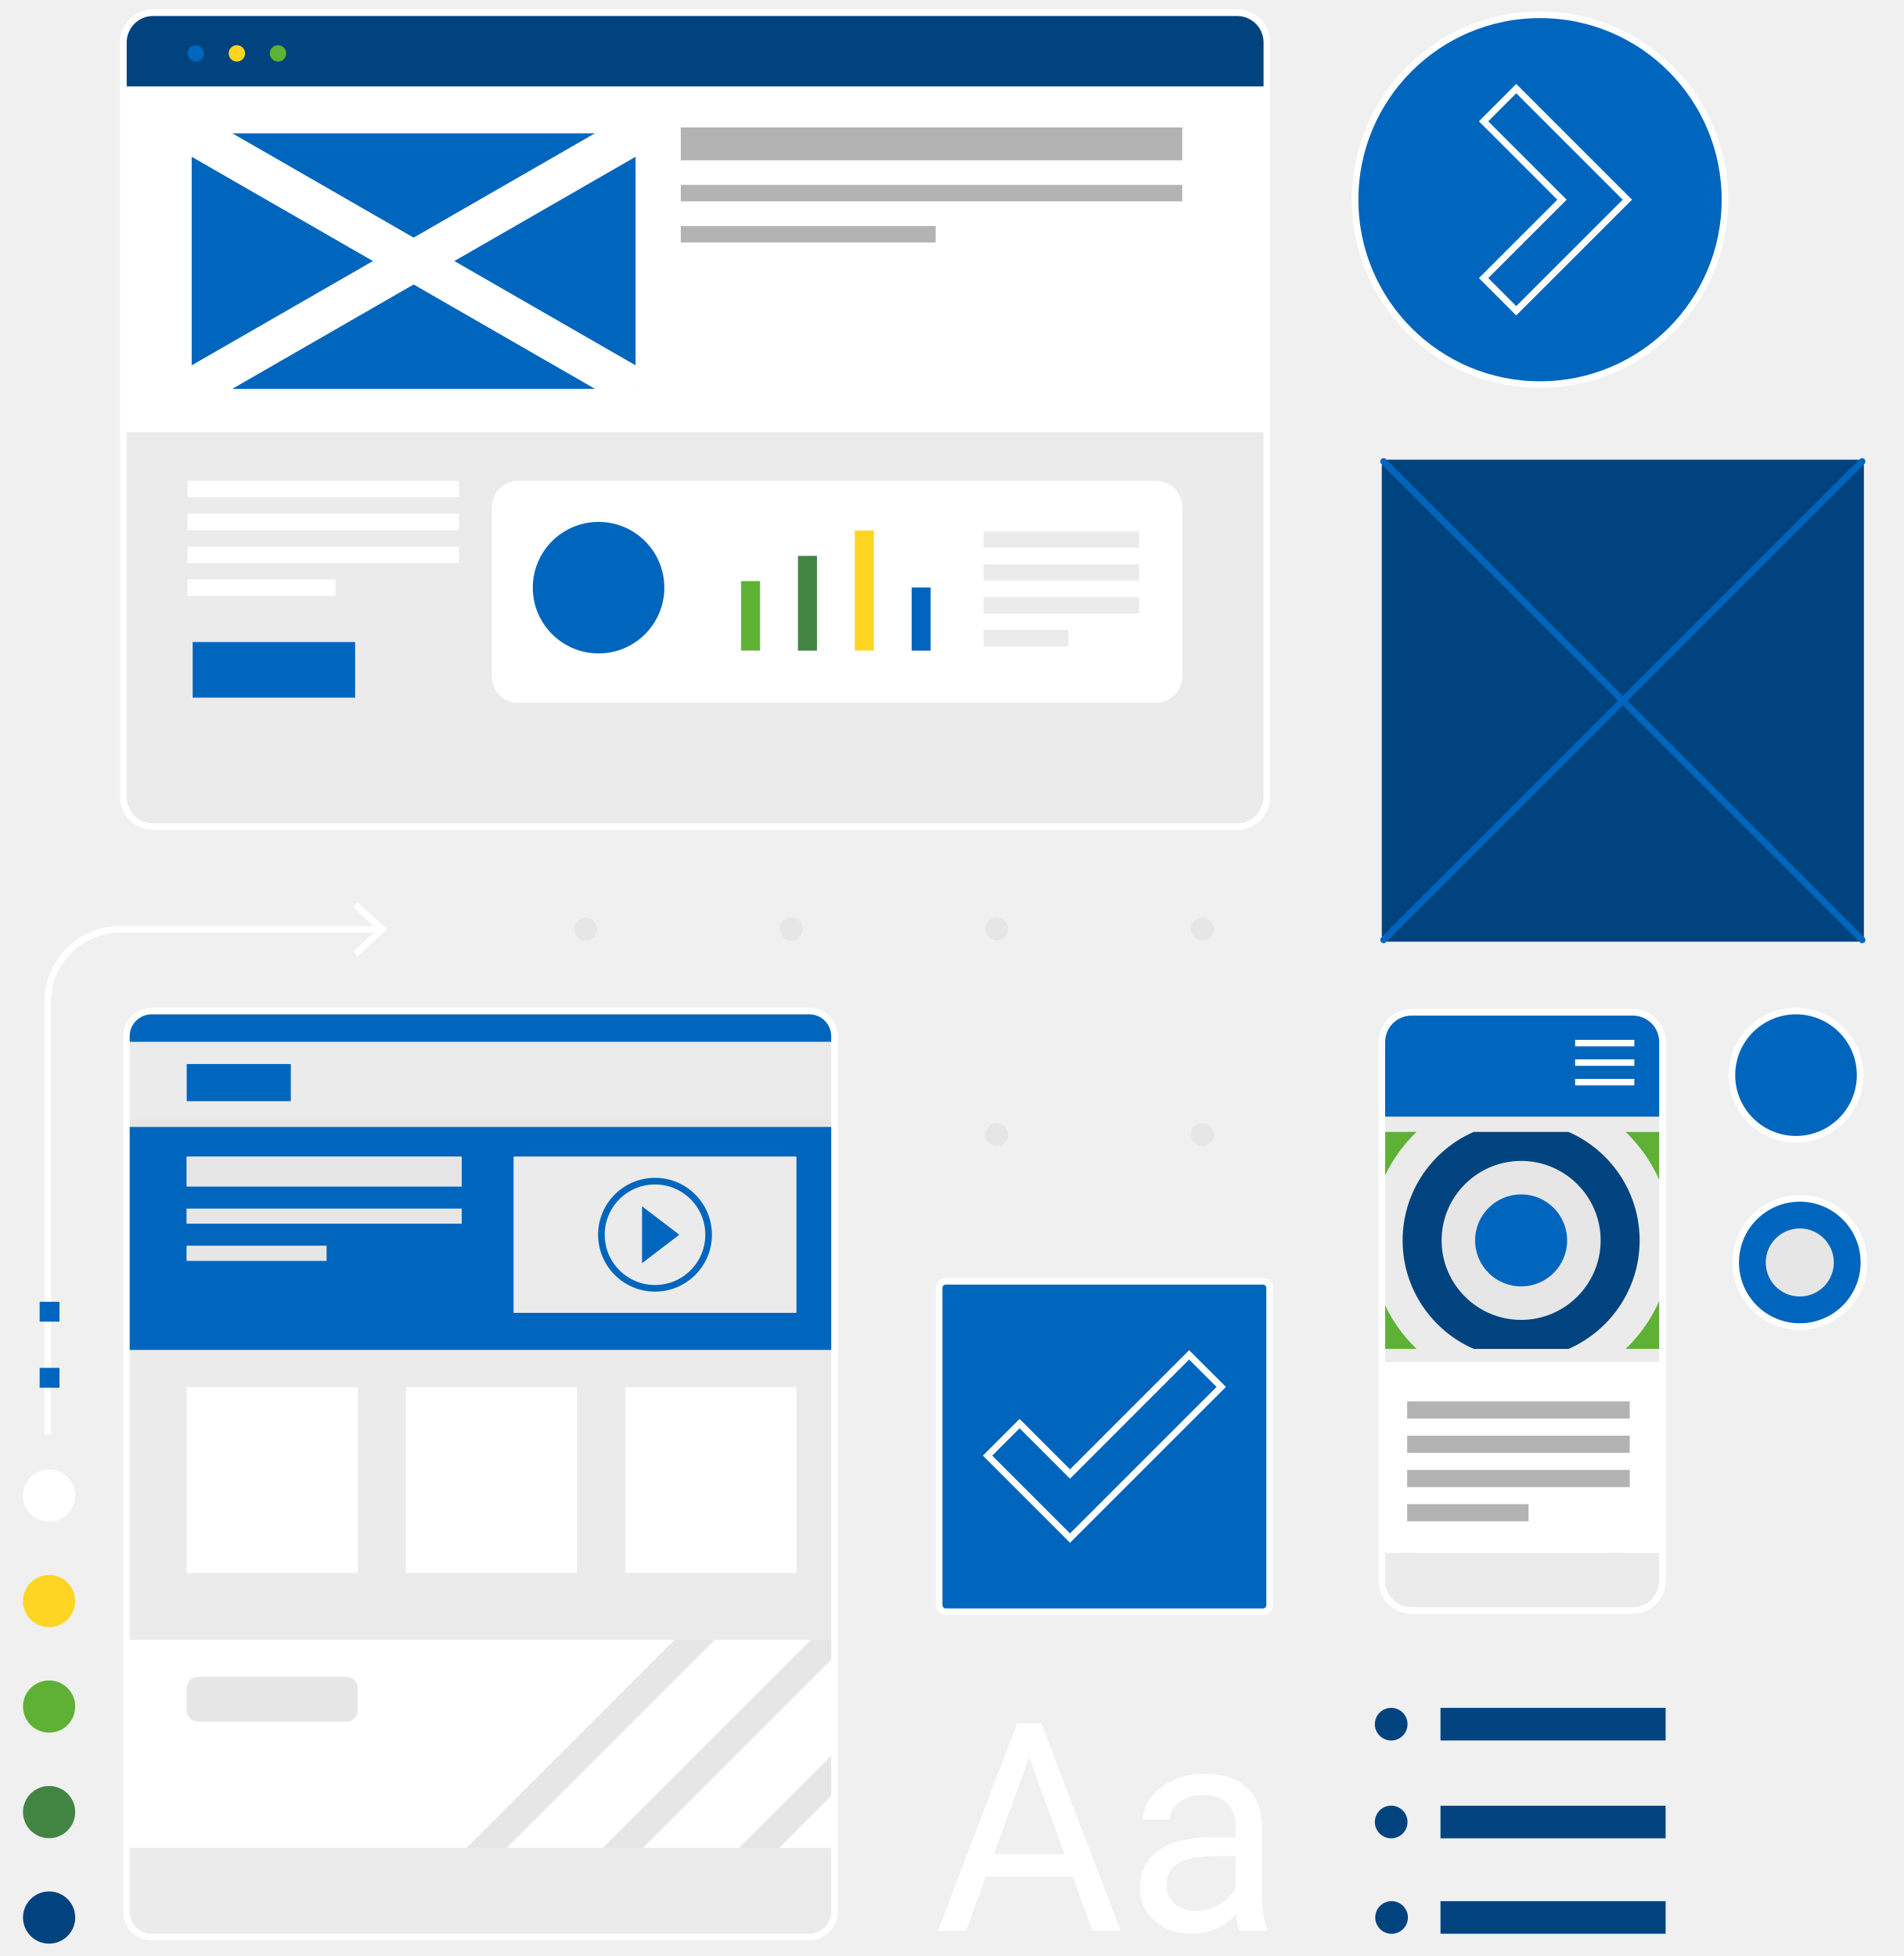
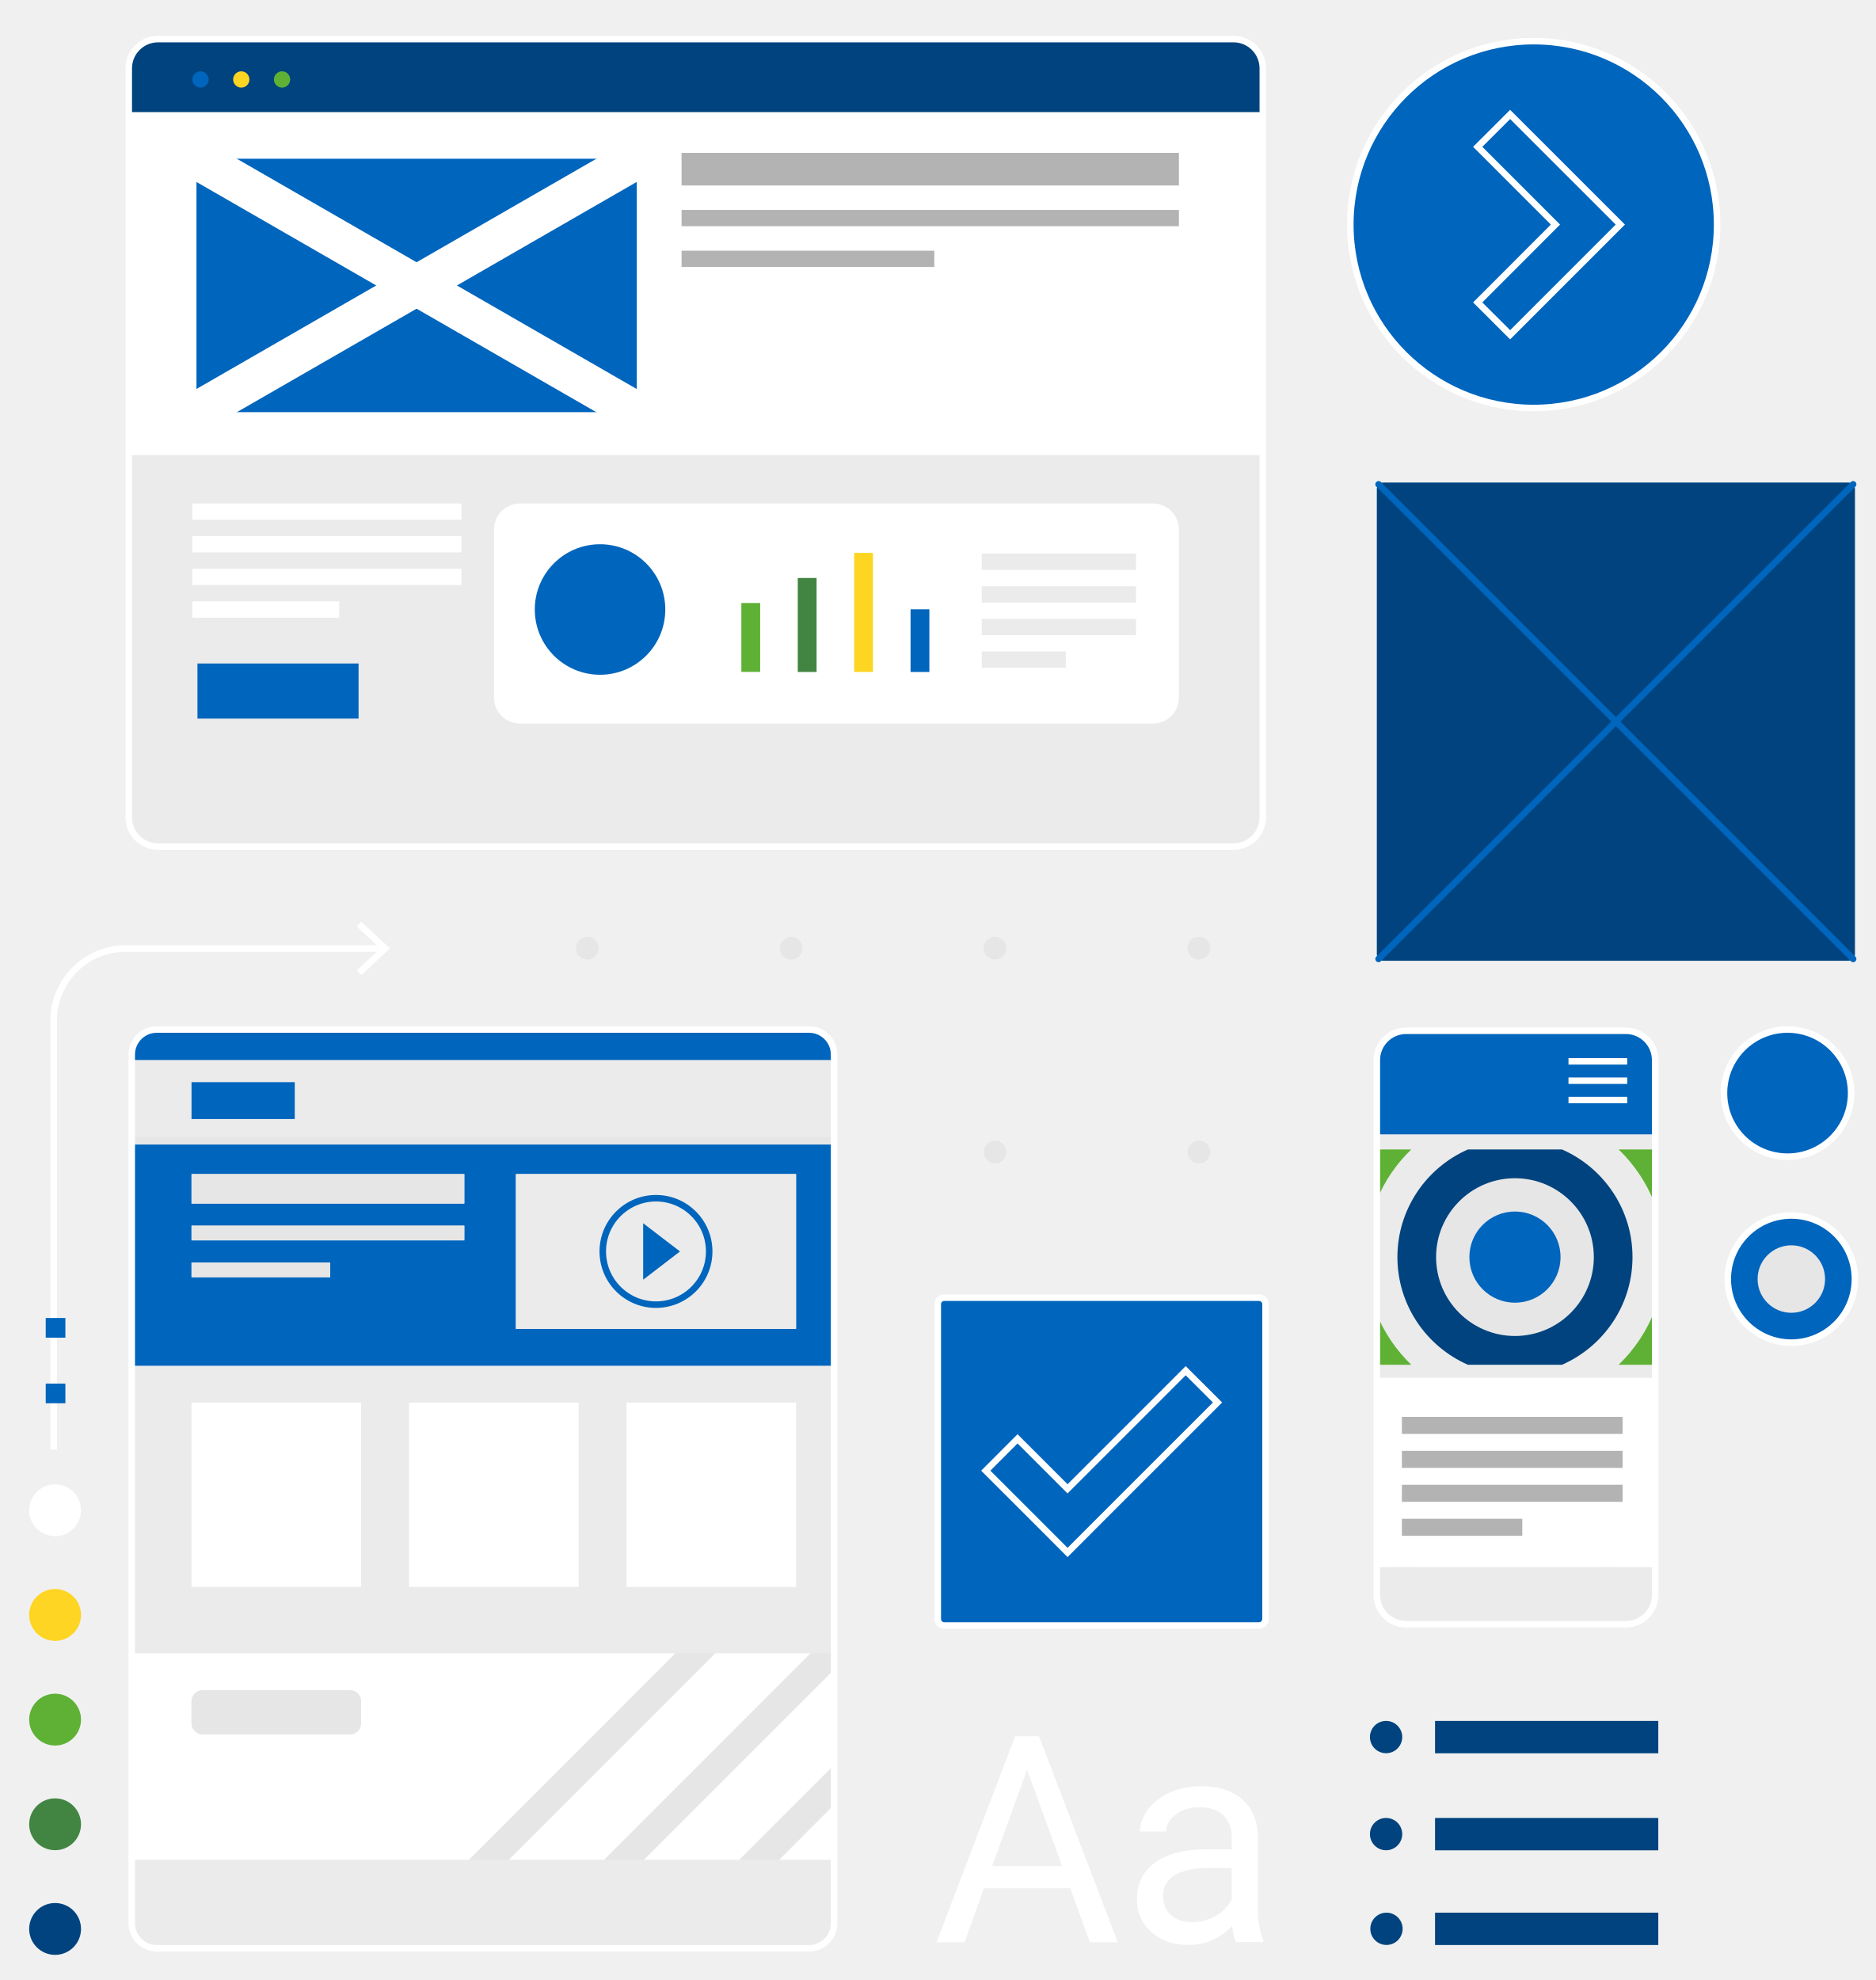
- <svg xmlns="http://www.w3.org/2000/svg" viewBox="0 0 288 296">
-   <circle cx="7.43" cy="226.33" fill="#fff" r="3.95" />
-   <circle cx="7.43" cy="242.29" fill="#fdd522" r="3.95" />
-   <circle cx="7.43" cy="258.25" fill="#5eb135" r="3.95" />
-   <circle cx="7.43" cy="274.22" fill="#428542" r="3.95" />
-   <circle cx="7.43" cy="290.18" fill="#00437e" r="3.95" />
-   <path d="m7.21 217.05v-65.42c0-6.08 4.93-11 11-11h39.22" fill="none" stroke="#fff" stroke-miterlimit="10" />
-   <path d="m54.12 144.72-.68-.73 3.61-3.36-3.61-3.35.68-.74 4.4 4.09z" fill="#fff" />
+ <svg xmlns="http://www.w3.org/2000/svg" viewBox="0 0 288 304">
+   <circle cx="8.46" cy="231.88" fill="#fff" r="3.98" />
+   <circle cx="8.46" cy="247.95" fill="#fdd522" r="3.98" />
+   <circle cx="8.46" cy="264.02" fill="#5eb135" r="3.98" />
+   <circle cx="8.46" cy="280.09" fill="#428542" r="3.98" />
+   <circle cx="8.46" cy="296.16" fill="#00437e" r="3.98" />
+   <path d="m8.24 222.55v-65.85c0-6.12 4.96-11.07 11.07-11.07h39.49" fill="none" stroke="#fff" stroke-miterlimit="10" />
+   <path d="m55.48 149.71-.68-.73 3.61-3.36-3.61-3.35.68-.74 4.4 4.09z" fill="#fff" />
  <g fill="#e6e6e6">
-     <circle cx="244.12" cy="16.19" r="1.73" />
-     <circle cx="244.12" cy="47.29" r="1.73" />
-     <circle cx="244.12" cy="171.69" r="1.73" />
-     <circle cx="244.12" cy="202.79" r="1.73" />
-     <circle cx="244.12" cy="233.89" r="1.73" />
-     <circle cx="213.02" cy="16.19" r="1.73" />
-     <circle cx="213.02" cy="47.29" r="1.73" />
-     <circle cx="213.02" cy="171.69" r="1.73" />
-     <circle cx="213.02" cy="202.79" r="1.73" />
-     <circle cx="213.02" cy="233.89" r="1.73" />
-     <circle cx="181.92" cy="16.19" r="1.73" />
-     <circle cx="181.92" cy="47.29" r="1.73" />
-     <circle cx="181.92" cy="78.39" r="1.73" />
-     <circle cx="181.92" cy="109.49" r="1.73" />
-     <circle cx="181.92" cy="140.59" r="1.73" />
-     <circle cx="181.92" cy="171.69" r="1.73" />
-     <circle cx="181.92" cy="202.79" r="1.73" />
-     <circle cx="181.92" cy="233.89" r="1.73" />
-     <circle cx="150.82" cy="16.19" r="1.73" />
-     <circle cx="150.82" cy="47.29" r="1.73" />
-     <circle cx="150.82" cy="78.39" r="1.73" />
-     <circle cx="150.82" cy="109.49" r="1.73" />
-     <circle cx="150.82" cy="140.59" r="1.73" />
-     <circle cx="150.82" cy="171.69" r="1.73" />
-     <circle cx="150.82" cy="202.79" r="1.73" />
-     <circle cx="150.82" cy="233.89" r="1.73" />
-     <circle cx="119.72" cy="16.19" r="1.73" />
-     <circle cx="119.72" cy="47.29" r="1.73" />
-     <circle cx="119.72" cy="78.39" r="1.73" />
-     <circle cx="119.72" cy="109.49" r="1.73" />
-     <circle cx="119.72" cy="140.59" r="1.73" />
-     <circle cx="119.72" cy="171.69" r="1.73" />
-     <circle cx="119.72" cy="202.79" r="1.73" />
-     <circle cx="119.72" cy="233.89" r="1.73" />
-     <circle cx="88.62" cy="16.19" r="1.73" />
-     <circle cx="88.62" cy="47.29" r="1.73" />
-     <circle cx="88.62" cy="78.39" r="1.73" />
-     <circle cx="88.62" cy="109.49" r="1.73" />
-     <circle cx="88.62" cy="140.59" r="1.73" />
-     <circle cx="88.62" cy="171.69" r="1.73" />
-     <circle cx="88.62" cy="202.79" r="1.73" />
-     <circle cx="88.62" cy="233.89" r="1.73" />
-     <circle cx="57.52" cy="16.19" r="1.73" />
-     <circle cx="57.52" cy="47.29" r="1.73" />
-     <circle cx="57.52" cy="78.39" r="1.73" />
-     <circle cx="57.52" cy="109.49" r="1.73" />
-     <circle cx="57.52" cy="171.69" r="1.73" />
-     <circle cx="57.52" cy="202.79" r="1.73" />
-     <circle cx="57.52" cy="233.89" r="1.73" />
+     <circle cx="246.7" cy="20.36" r="1.74" />
+     <circle cx="246.7" cy="51.66" r="1.74" />
+     <circle cx="246.7" cy="176.88" r="1.74" />
+     <circle cx="246.7" cy="208.18" r="1.74" />
+     <circle cx="246.7" cy="239.49" r="1.74" />
+     <circle cx="215.4" cy="20.36" r="1.74" />
+     <circle cx="215.4" cy="51.66" r="1.74" />
+     <circle cx="215.4" cy="176.88" r="1.74" />
+     <circle cx="215.4" cy="208.18" r="1.74" />
+     <circle cx="215.4" cy="239.49" r="1.74" />
+     <circle cx="184.09" cy="20.36" r="1.74" />
+     <circle cx="184.09" cy="51.66" r="1.74" />
+     <circle cx="184.09" cy="82.97" r="1.74" />
+     <circle cx="184.09" cy="114.27" r="1.74" />
+     <circle cx="184.09" cy="145.58" r="1.74" />
+     <circle cx="184.09" cy="176.88" r="1.74" />
+     <circle cx="184.09" cy="208.18" r="1.74" />
+     <circle cx="184.09" cy="239.49" r="1.74" />
+     <circle cx="152.79" cy="20.36" r="1.74" />
+     <circle cx="152.79" cy="51.66" r="1.74" />
+     <circle cx="152.79" cy="82.97" r="1.74" />
+     <circle cx="152.79" cy="114.27" r="1.74" />
+     <circle cx="152.79" cy="145.58" r="1.74" />
+     <circle cx="152.79" cy="176.88" r="1.74" />
+     <circle cx="152.79" cy="208.18" r="1.74" />
+     <circle cx="152.79" cy="239.49" r="1.74" />
+     <circle cx="121.49" cy="20.36" r="1.74" />
+     <circle cx="121.49" cy="51.66" r="1.74" />
+     <circle cx="121.49" cy="82.97" r="1.74" />
+     <circle cx="121.49" cy="114.27" r="1.74" />
+     <circle cx="121.49" cy="145.58" r="1.74" />
+     <circle cx="121.49" cy="176.88" r="1.74" />
+     <circle cx="121.49" cy="208.18" r="1.74" />
+     <circle cx="121.49" cy="239.49" r="1.74" />
+     <circle cx="90.18" cy="20.36" r="1.74" />
+     <circle cx="90.18" cy="51.66" r="1.74" />
+     <circle cx="90.18" cy="82.97" r="1.74" />
+     <circle cx="90.18" cy="114.27" r="1.74" />
+     <circle cx="90.18" cy="145.58" r="1.74" />
+     <circle cx="90.18" cy="176.88" r="1.74" />
+     <circle cx="90.18" cy="208.18" r="1.74" />
+     <circle cx="90.18" cy="239.49" r="1.74" />
+     <circle cx="58.88" cy="20.36" r="1.74" />
+     <circle cx="58.88" cy="51.66" r="1.74" />
+     <circle cx="58.88" cy="82.97" r="1.74" />
+     <circle cx="58.88" cy="114.27" r="1.74" />
+     <circle cx="58.88" cy="176.88" r="1.74" />
+     <circle cx="58.88" cy="208.18" r="1.74" />
+     <circle cx="58.88" cy="239.49" r="1.74" />
  </g>
-   <rect fill="#ebebeb" height="140.13" rx="4" width="106.94" x="19.22" y="153" />
-   <path d="m28.25 161.02h15.75v5.62h-15.75z" fill="#0065bd" />
-   <path d="m126.17 157.65v-1.23c0-1.89-1.53-3.42-3.42-3.42h-100.11c-1.89 0-3.42 1.53-3.42 3.42v1.23z" fill="#0065bd" />
-   <path d="m19.22 169.42h106.94v1.12h-106.94z" fill="#e6e6e6" />
-   <path d="m19.22 204.28h106.95v-33.74h-106.95zm58.51-29.24h42.74v23.62h-42.74zm-49.49 0h41.61v4.5h-41.6v-4.5zm0 7.87h41.61v2.25h-41.6v-2.25zm21.15 5.62v2.25h-21.14v-2.25h21.15z" fill="#0065bd" />
-   <path d="m120.47 175.04h-42.74v23.62h42.74zm-21.09 20.85c-4.89 0-8.86-3.98-8.86-8.86s3.98-8.86 8.86-8.86 8.86 3.98 8.86 8.86-3.98 8.86-8.86 8.86z" fill="#ebebeb" />
-   <path d="m28.25 175.04h41.61v4.5h-41.61z" fill="#e6e6e6" />
-   <path d="m28.25 182.91h41.61v2.25h-41.61z" fill="#e6e6e6" />
-   <path d="m28.25 188.54h21.15v2.25h-21.15z" fill="#e6e6e6" />
-   <path d="m28.25 209.91h25.87v28.12h-25.87z" fill="#fff" />
-   <path d="m19.22 248.15v31.49h51.37l31.49-31.49zm33.18 12.37h-22.45c-.94 0-1.71-.76-1.71-1.71v-3.33c0-.94.76-1.71 1.71-1.71h22.45c.94 0 1.71.76 1.71 1.71v3.33c0 .94-.76 1.71-1.71 1.71z" fill="#fff" />
-   <path d="m126.17 250.72-28.92 28.92h14.58l14.34-14.34z" fill="#fff" />
-   <path d="m108.12 248.15-31.49 31.49h14.58l31.49-31.49z" fill="#fff" />
-   <path d="m126.17 271.33-8.3 8.31h8.3z" fill="#fff" />
-   <path d="m102.08 248.15-31.49 31.49h6.04l31.49-31.49z" fill="#e6e6e6" />
-   <path d="m126.17 248.15h-3.47l-31.49 31.49h6.04l28.92-28.92z" fill="#e6e6e6" />
-   <path d="m126.17 265.3-14.34 14.34h6.04l8.3-8.31z" fill="#e6e6e6" />
-   <rect fill="#e6e6e6" height="6.75" rx="1.71" width="25.87" x="28.25" y="253.77" />
-   <path d="m94.6 209.91h25.87v28.12h-25.87z" fill="#fff" />
-   <path d="m61.42 209.91h25.87v28.12h-25.87z" fill="#fff" />
-   <circle cx="99.1" cy="186.85" fill="none" r="8.11" stroke="#0065bd" stroke-miterlimit="10" />
-   <path d="m97.14 182.55v4.3 4.3l2.82-2.15 2.81-2.15-2.81-2.15z" fill="#0065bd" />
-   <rect fill="none" height="140.13" rx="3.82" stroke="#fff" stroke-miterlimit="10" width="107.14" x="19.12" y="153" />
-   <path d="m162.29 283.98h-13.16l-2.96 8.22h-4.27l12-31.42h3.63l12.02 31.42h-4.25l-3-8.22zm-11.91-3.39h10.68l-5.35-14.7z" fill="#fff" />
-   <path d="m187.56 292.2c-.23-.46-.42-1.28-.56-2.46-1.86 1.93-4.07 2.89-6.65 2.89-2.3 0-4.19-.65-5.66-1.95s-2.21-2.95-2.21-4.95c0-2.43.92-4.32 2.77-5.66s4.45-2.02 7.8-2.02h3.88v-1.83c0-1.4-.42-2.51-1.25-3.33-.83-.83-2.06-1.24-3.69-1.24-1.42 0-2.62.36-3.58 1.08s-1.45 1.59-1.45 2.61h-4.01c0-1.17.41-2.29 1.24-3.38s1.95-1.95 3.37-2.58 2.97-.95 4.67-.95c2.69 0 4.8.67 6.32 2.02s2.32 3.2 2.37 5.56v10.75c0 2.14.27 3.85.82 5.11v.35h-4.19zm-6.62-3.04c1.25 0 2.44-.32 3.56-.97s1.93-1.49 2.44-2.53v-4.79h-3.13c-4.89 0-7.34 1.43-7.34 4.29 0 1.25.42 2.23 1.25 2.93s1.91 1.06 3.22 1.06z" fill="#fff" />
-   <circle cx="270.76" cy="193.86" fill="#e6e6e6" r="2" />
-   <circle cx="210.48" cy="260.92" fill="#00437e" r="2.47" />
-   <path d="m217.94 258.45h34.06v4.93h-34.06z" fill="#00437e" />
-   <circle cx="210.48" cy="275.72" fill="#00437e" r="2.47" />
-   <path d="m217.94 273.26h34.06v4.93h-34.06z" fill="#00437e" />
-   <circle cx="210.54" cy="290.17" fill="#00437e" r="2.47" />
-   <path d="m217.94 287.7h34.06v4.93h-34.06z" fill="#00437e" />
-   <rect fill="#0065bd" height="50" rx="1" stroke="#fff" stroke-miterlimit="10" width="50" x="142.09" y="193.9" />
-   <path d="m161.89 223.06-7.63-7.63-4.85 4.85 7.63 7.63 4.85 4.85 4.85-4.85 18.03-18.03-4.86-4.85z" fill="#0065bd" stroke="#fff" stroke-miterlimit="10" />
-   <path d="m251.54 168.98h-42.47v2.3h5.26c-2.25 2.16-4.05 4.78-5.26 7.7v17.44c1.21 2.92 3.01 5.54 5.26 7.7h-5.26v1.99h42.47v-37.14zm-14.23 35.15h-14.34c-6.33-2.77-10.76-9.09-10.76-16.42s4.43-13.65 10.76-16.42h14.34c6.33 2.77 10.76 9.09 10.76 16.42s-4.43 13.65-10.76 16.42zm14.23 0h-5.59c2.45-2.36 4.38-5.26 5.59-8.51zm-5.59-32.85h5.59v8.51c-1.21-3.25-3.13-6.15-5.59-8.51z" fill="#ebebeb" />
-   <path d="m230.14 175.68c-6.63 0-12.03 5.4-12.03 12.03s5.4 12.03 12.03 12.03 12.03-5.4 12.03-12.03-5.4-12.03-12.03-12.03zm0 18.99c-3.84 0-6.96-3.11-6.96-6.96s3.11-6.96 6.96-6.96 6.96 3.11 6.96 6.96-3.11 6.96-6.96 6.96z" fill="#e6e6e6" />
-   <path d="m209.06 234.99v4.97c0 2.17 1.76 3.93 3.93 3.93h34.61c2.17 0 3.93-1.76 3.93-3.93v-4.97z" fill="#ebebeb" />
-   <path d="m251.54 156.93c0-2.17-1.76-3.93-3.93-3.93h-34.61c-2.17 0-3.93 1.76-3.93 3.93v12.05h42.47z" fill="#0065bd" />
-   <path d="m238.31 157.36h8.96v.98h-8.96z" fill="#fff" />
-   <path d="m238.31 160.31h8.96v.98h-8.96z" fill="#fff" />
-   <path d="m238.31 163.27h8.96v.98h-8.96z" fill="#fff" />
-   <path d="m230.14 180.75c-3.84 0-6.96 3.11-6.96 6.96s3.11 6.96 6.96 6.96 6.96-3.11 6.96-6.96-3.11-6.96-6.96-6.96z" fill="#0065bd" />
-   <path d="m237.31 171.29h-14.34c-6.33 2.77-10.76 9.09-10.76 16.42s4.43 13.65 10.76 16.42h14.34c6.33-2.77 10.76-9.09 10.76-16.42s-4.43-13.65-10.76-16.42zm-7.17 28.45c-6.63 0-12.03-5.4-12.03-12.03s5.4-12.03 12.03-12.03 12.03 5.4 12.03 12.03-5.4 12.03-12.03 12.03z" fill="#00437e" />
-   <path d="m251.54 204.13v-8.51c-1.21 3.25-3.13 6.15-5.59 8.51z" fill="#5eb135" />
-   <path d="m209.06 171.29v7.7c1.21-2.92 3.01-5.54 5.26-7.7z" fill="#5eb135" />
-   <path d="m245.95 171.29c2.45 2.36 4.38 5.26 5.59 8.51v-8.51z" fill="#5eb135" />
-   <path d="m209.06 196.43v7.7h5.26c-2.25-2.16-4.04-4.78-5.26-7.7z" fill="#5eb135" />
-   <path d="m251.54 206.12h-42.47v28.87h42.47zm-20.28 24.09h-18.36v-2.59h18.36zm15.3-5.18h-33.67v-2.59h33.67zm0-5.18h-33.67v-2.59h33.67zm-33.67-5.18v-2.59h33.67v2.59z" fill="#fff" />
-   <path d="m212.9 212.08h33.67v2.59h-33.67z" fill="#b3b3b3" />
-   <path d="m212.9 217.26h33.67v2.59h-33.67z" fill="#b3b3b3" />
-   <path d="m212.9 222.45h33.67v2.59h-33.67z" fill="#b3b3b3" />
-   <path d="m212.9 227.63h18.36v2.59h-18.36z" fill="#b3b3b3" />
-   <rect fill="none" height="90.53" rx="4.5" stroke="#fff" stroke-miterlimit="10" width="42.46" x="209.07" y="153.19" />
-   <circle cx="271.73" cy="162.7" fill="#0065bd" r="9.7" stroke="#fff" stroke-miterlimit="10" />
-   <circle cx="272.3" cy="191.05" fill="#0065bd" r="9.7" stroke="#fff" stroke-miterlimit="10" />
-   <circle cx="272.3" cy="191.05" fill="#e6e6e6" r="5.15" />
-   <circle cx="233" cy="30.22" fill="#0065bd" r="27.98" stroke="#fff" stroke-miterlimit="10" />
-   <path d="m229.4 47.03-4.94-4.95 11.86-11.86-11.86-11.86 4.94-4.95 16.81 16.81z" fill="none" stroke="#fff" stroke-miterlimit="10" />
-   <rect fill="#ebebeb" height="123.16" rx="4" width="172.92" x="18.71" y="1.93" />
-   <path d="m18.71 13.06h172.6v52.33h-172.6z" fill="#fff" />
-   <path d="m187.85 1.93h-165.36c-2.09 0-3.78 1.69-3.78 3.78v7.36h172.92v-7.37c0-2.09-1.69-3.78-3.78-3.78z" fill="#00437e" />
-   <rect fill="#fff" height="33.58" rx="4" width="104.48" x="74.4" y="72.76" />
-   <path d="m53.72 105.57h-24.57v-8.41h24.58v8.41z" fill="#0065bd" />
-   <path d="m103 19.28h75.87v4.98h-75.87z" fill="#b3b3b3" />
-   <path d="m28.38 72.76h41.05v2.49h-41.05z" fill="#fff" />
-   <path d="m28.38 77.74h41.05v2.49h-41.05z" fill="#fff" />
-   <path d="m28.38 82.71h41.05v2.49h-41.05z" fill="#fff" />
-   <path d="m28.38 87.69h22.39v2.49h-22.39z" fill="#fff" />
-   <path d="m148.8 80.41h23.54v2.49h-23.54z" fill="#ebebeb" />
-   <path d="m148.8 85.38h23.54v2.49h-23.54z" fill="#ebebeb" />
-   <path d="m148.8 90.36h23.54v2.49h-23.54z" fill="#ebebeb" />
-   <path d="m148.8 95.33h12.84v2.49h-12.84z" fill="#ebebeb" />
-   <path d="m103 27.98h75.87v2.49h-75.87z" fill="#b3b3b3" />
-   <path d="m103 34.2h38.56v2.49h-38.56z" fill="#b3b3b3" />
-   <path d="m29 20.18h67.16v38.66h-67.16z" fill="#0065bd" />
-   <path d="m94.86 61.63-67.17-38.66 2.61-5.59 67.17 38.66z" fill="#fff" />
-   <path d="m30.3 61.63-2.61-5.59 67.17-38.66 2.61 5.59z" fill="#fff" />
-   <circle cx="29.62" cy="8.08" fill="#0065bd" r="1.24" />
-   <circle cx="35.84" cy="8.08" fill="#fdd522" r="1.24" />
-   <circle cx="42.06" cy="8.08" fill="#5eb135" r="1.24" />
-   <circle cx="90.56" cy="88.93" fill="#0065bd" r="9.95" />
-   <path d="m112.13 87.94h2.87v10.51h-2.87z" fill="#5eb135" />
-   <path d="m120.73 84.12h2.87v14.34h-2.87z" fill="#428542" />
-   <path d="m129.33 80.29h2.87v18.16h-2.87z" fill="#fdd522" />
-   <path d="m137.93 88.9h2.87v9.56h-2.87z" fill="#0065bd" />
-   <rect fill="none" height="123.17" rx="4.5" stroke="#fff" stroke-miterlimit="10" width="173" x="18.67" y="1.92" />
-   <rect fill="#00437e" height="72.94" rx="1" width="72.94" x="209.06" y="69.56" />
-   <path d="m209.33 142.23 72.4-72.4" fill="none" stroke="#0065bd" stroke-linecap="round" stroke-miterlimit="10" />
-   <path d="m281.73 142.23-72.4-72.4" fill="none" stroke="#0065bd" stroke-linecap="round" stroke-miterlimit="10" />
-   <path d="m6 197h3v3h-3z" fill="#0065bd" />
-   <path d="m6 207h3v3h-3z" fill="#0065bd" />
+   <rect fill="#ebebeb" height="141.05" rx="4" width="107.65" x="20.33" y="158.07" />
+   <path d="m29.41 166.15h15.85v5.66h-15.85z" fill="#0065bd" />
+   <path d="m127.97 162.75v-1.24c0-1.9-1.54-3.44-3.44-3.44h-100.76c-1.9 0-3.44 1.54-3.44 3.44v1.24z" fill="#0065bd" />
+   <path d="m20.33 174.6h107.65v1.13h-107.65z" fill="#e6e6e6" />
+   <path d="m20.33 209.69h107.64v-33.96h-107.64zm58.89-29.43h43.02v23.77h-43.02zm-49.81 0h41.89v4.53h-41.89zm0 7.92h41.89v2.26h-41.89zm21.29 5.66v2.26h-21.29v-2.26z" fill="#0065bd" />
+   <path d="m122.24 180.26h-43.02v23.77h43.02zm-21.23 20.99c-4.92 0-8.92-4-8.92-8.92s4-8.92 8.92-8.92 8.92 4 8.92 8.92-4 8.92-8.92 8.92z" fill="#ebebeb" />
+   <path d="m29.41 180.26h41.89v4.53h-41.89z" fill="#e6e6e6" />
+   <path d="m29.41 188.18h41.89v2.26h-41.89z" fill="#e6e6e6" />
+   <path d="m29.41 193.84h21.29v2.26h-21.29z" fill="#e6e6e6" />
+   <path d="m29.41 215.35h26.04v28.3h-26.04z" fill="#fff" />
+   <path d="m20.33 253.84v31.7h51.7l31.7-31.7zm33.4 12.45h-22.6c-.95 0-1.72-.77-1.72-1.72v-3.35c0-.95.77-1.72 1.72-1.72h22.6c.95 0 1.72.77 1.72 1.72v3.35c0 .95-.77 1.72-1.72 1.72z" fill="#fff" />
+   <path d="m127.97 256.43-29.11 29.11h14.68l14.43-14.43z" fill="#fff" />
+   <path d="m109.81 253.84-31.7 31.7h14.68l31.69-31.7z" fill="#fff" />
+   <path d="m127.97 277.18-8.35 8.36h8.35z" fill="#fff" />
+   <path d="m103.73 253.84-31.7 31.7h6.08l31.7-31.7z" fill="#e6e6e6" />
+   <path d="m127.97 253.84h-3.49l-31.69 31.7h6.07l29.11-29.11z" fill="#e6e6e6" />
+   <path d="m127.97 271.11-14.43 14.43h6.08l8.35-8.36z" fill="#e6e6e6" />
+   <rect fill="#e6e6e6" height="6.79" rx="1.72" width="26.04" x="29.41" y="259.5" />
+   <path d="m96.2 215.35h26.04v28.3h-26.04z" fill="#fff" />
+   <path d="m62.81 215.35h26.04v28.3h-26.04z" fill="#fff" />
+   <circle cx="100.73" cy="192.14" fill="none" r="8.17" stroke="#0065bd" stroke-miterlimit="10" />
+   <path d="m98.76 187.81v4.33 4.34l2.83-2.17 2.83-2.17-2.83-2.16z" fill="#0065bd" />
+   <rect fill="none" height="141.06" rx="3.84" stroke="#fff" stroke-miterlimit="10" width="107.85" x="20.23" y="158.07" />
+   <path d="m164.34 289.92h-13.25l-2.98 8.28h-4.3l12.08-31.63h3.65l12.1 31.63h-4.28zm-11.99-3.41h10.75l-5.39-14.79z" fill="#fff" />
+   <path d="m189.77 298.19c-.23-.46-.42-1.29-.57-2.48-1.87 1.94-4.1 2.91-6.69 2.91-2.32 0-4.22-.65-5.7-1.97-1.48-1.31-2.23-2.97-2.23-4.98 0-2.45.93-4.35 2.79-5.7s4.48-2.03 7.85-2.03h3.91v-1.85c0-1.4-.42-2.52-1.26-3.36-.84-.83-2.08-1.25-3.71-1.25-1.43 0-2.64.36-3.61 1.09-.97.72-1.46 1.6-1.46 2.63h-4.04c0-1.17.42-2.31 1.25-3.4s1.96-1.96 3.39-2.6 2.99-.96 4.7-.96c2.71 0 4.83.68 6.37 2.03 1.53 1.35 2.33 3.22 2.39 5.59v10.82c0 2.16.27 3.87.83 5.15v.35h-4.21zm-6.67-3.06c1.26 0 2.45-.33 3.58-.98s1.95-1.5 2.45-2.54v-4.82h-3.15c-4.92 0-7.39 1.44-7.39 4.32 0 1.26.42 2.24 1.26 2.95s1.92 1.06 3.24 1.06z" fill="#fff" />
+   <circle cx="273.52" cy="199.2" fill="#e6e6e6" r="2.01" />
+   <circle cx="212.84" cy="266.7" fill="#00437e" r="2.48" />
+   <path d="m220.36 264.22h34.28v4.97h-34.28z" fill="#00437e" />
+   <circle cx="212.84" cy="281.6" fill="#00437e" r="2.48" />
+   <path d="m220.36 279.12h34.28v4.97h-34.28z" fill="#00437e" />
+   <circle cx="212.9" cy="296.14" fill="#00437e" r="2.48" />
+   <path d="m220.36 293.66h34.28v4.97h-34.28z" fill="#00437e" />
+   <rect fill="#0065bd" height="50.33" rx="1" stroke="#fff" stroke-miterlimit="10" width="50.33" x="144" y="199.24" />
+   <path d="m163.93 228.59-7.68-7.68-4.88 4.89 7.68 7.67 4.88 4.89 4.88-4.89 18.15-18.14-4.89-4.88z" fill="#0065bd" stroke="#fff" stroke-miterlimit="10" />
+   <path d="m254.17 174.16h-42.75v2.32h5.29c-2.26 2.18-4.07 4.81-5.29 7.75v17.56c1.22 2.94 3.03 5.58 5.29 7.75h-5.29v2h42.75v-37.39zm-14.32 35.38h-14.44c-6.37-2.79-10.83-9.15-10.83-16.53s4.46-13.74 10.83-16.53h14.44c6.37 2.79 10.83 9.15 10.83 16.53s-4.46 13.74-10.83 16.53zm14.32 0h-5.62c2.47-2.38 4.41-5.3 5.62-8.57zm-5.62-33.06h5.62v8.57c-1.21-3.27-3.16-6.19-5.62-8.57z" fill="#ebebeb" />
+   <path d="m232.63 180.9c-6.68 0-12.11 5.43-12.11 12.11s5.43 12.11 12.11 12.11 12.11-5.43 12.11-12.11-5.43-12.11-12.11-12.11zm0 19.11c-3.87 0-7-3.13-7-7s3.13-7 7-7 7 3.13 7 7-3.13 7-7 7z" fill="#e6e6e6" />
+   <path d="m211.42 240.6v5c0 2.19 1.77 3.96 3.96 3.96h34.83c2.19 0 3.96-1.77 3.96-3.96v-5z" fill="#ebebeb" />
+   <path d="m254.17 162.03c0-2.19-1.77-3.96-3.96-3.96h-34.83c-2.19 0-3.96 1.77-3.96 3.96v12.13h42.75z" fill="#0065bd" />
+   <path d="m240.85 162.46h9.02v.99h-9.02z" fill="#fff" />
+   <path d="m240.85 165.43h9.02v.99h-9.02z" fill="#fff" />
+   <path d="m240.85 168.4h9.02v.99h-9.02z" fill="#fff" />
+   <path d="m232.63 186.01c-3.87 0-7 3.13-7 7s3.13 7 7 7 7-3.13 7-7-3.13-7-7-7z" fill="#0065bd" />
+   <path d="m239.85 176.48h-14.44c-6.37 2.79-10.83 9.15-10.83 16.53s4.46 13.74 10.83 16.53h14.44c6.37-2.79 10.83-9.15 10.83-16.53s-4.46-13.74-10.83-16.53zm-7.22 28.64c-6.68 0-12.11-5.43-12.11-12.11s5.43-12.11 12.11-12.11 12.11 5.43 12.11 12.11-5.43 12.11-12.11 12.11z" fill="#00437e" />
+   <path d="m254.17 209.54v-8.57c-1.21 3.27-3.15 6.19-5.62 8.57z" fill="#5eb135" />
+   <path d="m211.42 176.48v7.75c1.22-2.94 3.03-5.58 5.29-7.75z" fill="#5eb135" />
+   <path d="m248.55 176.48c2.47 2.38 4.41 5.3 5.62 8.57v-8.57z" fill="#5eb135" />
+   <path d="m211.42 201.79v7.75h5.29c-2.26-2.18-4.07-4.81-5.29-7.75z" fill="#5eb135" />
+   <path d="m254.17 211.55h-42.75v29.06h42.75zm-20.41 24.25h-18.48v-2.61h18.48zm15.4-5.22h-33.89v-2.61h33.89zm0-5.22h-33.89v-2.61h33.89zm-33.89-5.22v-2.61h33.89v2.61z" fill="#fff" />
+   <path d="m215.27 217.54h33.89v2.61h-33.89z" fill="#b3b3b3" />
+   <path d="m215.27 222.76h33.89v2.61h-33.89z" fill="#b3b3b3" />
+   <path d="m215.27 227.97h33.89v2.61h-33.89z" fill="#b3b3b3" />
+   <path d="m215.27 233.19h18.48v2.61h-18.48z" fill="#b3b3b3" />
+   <rect fill="none" height="91.12" rx="4.5" stroke="#fff" stroke-miterlimit="10" width="42.74" x="211.42" y="158.26" />
+   <circle cx="274.49" cy="167.83" fill="#0065bd" r="9.76" stroke="#fff" stroke-miterlimit="10" />
+   <circle cx="275.07" cy="196.38" fill="#0065bd" r="9.76" stroke="#fff" stroke-miterlimit="10" />
+   <circle cx="275.07" cy="196.38" fill="#e6e6e6" r="5.18" />
+   <circle cx="235.51" cy="34.48" fill="#0065bd" r="28.16" stroke="#fff" stroke-miterlimit="10" />
+   <path d="m231.89 51.4-4.98-4.97 11.94-11.95-11.94-11.94 4.98-4.97 16.92 16.91z" fill="none" stroke="#fff" stroke-miterlimit="10" />
+   <rect fill="#ebebeb" height="123.97" rx="4" width="174.06" x="19.81" y="6" />
+   <path d="m19.81 17.21h173.73v52.67h-173.73z" fill="#fff" />
+   <path d="m190.07 6h-166.46c-2.1 0-3.8 1.7-3.8 3.8v7.41h174.06v-7.41c0-2.1-1.7-3.8-3.8-3.8z" fill="#00437e" />
+   <rect fill="#fff" height="33.8" rx="4" width="105.17" x="75.86" y="77.3" />
+   <path d="m55.05 110.33h-24.73v-8.46h24.74v8.46z" fill="#0065bd" />
+   <path d="m104.66 23.47h76.37v5.01h-76.37z" fill="#b3b3b3" />
+   <path d="m29.54 77.3h41.32v2.5h-41.32z" fill="#fff" />
+   <path d="m29.54 82.31h41.32v2.5h-41.32z" fill="#fff" />
+   <path d="m29.54 87.32h41.32v2.5h-41.32z" fill="#fff" />
+   <path d="m29.54 92.33h22.54v2.5h-22.54z" fill="#fff" />
+   <path d="m150.75 85h23.69v2.5h-23.69z" fill="#ebebeb" />
+   <path d="m150.75 90.01h23.69v2.5h-23.69z" fill="#ebebeb" />
+   <path d="m150.75 95.02h23.69v2.5h-23.69z" fill="#ebebeb" />
+   <path d="m150.75 100.02h12.92v2.5h-12.92z" fill="#ebebeb" />
+   <path d="m104.66 32.23h76.37v2.5h-76.37z" fill="#b3b3b3" />
+   <path d="m104.66 38.49h38.81v2.5h-38.81z" fill="#b3b3b3" />
+   <path d="m30.17 24.37h67.61v38.91h-67.61z" fill="#0065bd" />
+   <path d="m96.46 66.1-67.61-38.92 2.63-5.62 67.6 38.92z" fill="#fff" />
+   <path d="m31.48 66.1-2.63-5.62 67.61-38.92 2.62 5.62z" fill="#fff" />
+   <circle cx="30.79" cy="12.2" fill="#0065bd" r="1.25" />
+   <circle cx="37.05" cy="12.2" fill="#fdd522" r="1.25" />
+   <circle cx="43.31" cy="12.2" fill="#5eb135" r="1.25" />
+   <circle cx="92.14" cy="93.58" fill="#0065bd" r="10.02" />
+   <path d="m113.84 92.58h2.89v10.58h-2.89z" fill="#5eb135" />
+   <path d="m122.5 88.74h2.89v14.43h-2.89z" fill="#428542" />
+   <path d="m131.16 84.89h2.89v18.28h-2.89z" fill="#fdd522" />
+   <path d="m139.82 93.55h2.89v9.62h-2.89z" fill="#0065bd" />
+   <rect fill="none" height="123.98" rx="4.5" stroke="#fff" stroke-miterlimit="10" width="174.14" x="19.77" y="6" />
+   <rect fill="#00437e" height="73.42" rx="1" width="73.42" x="211.42" y="74.09" />
+   <path d="m211.69 147.23 72.87-72.87" fill="none" stroke="#0065bd" stroke-linecap="round" stroke-miterlimit="10" />
+   <path d="m284.56 147.23-72.87-72.87" fill="none" stroke="#0065bd" stroke-linecap="round" stroke-miterlimit="10" />
+   <path d="m7.02 202.36h3.02v3.02h-3.02z" fill="#0065bd" />
+   <path d="m7.02 212.43h3.02v3.02h-3.02z" fill="#0065bd" />
</svg>
